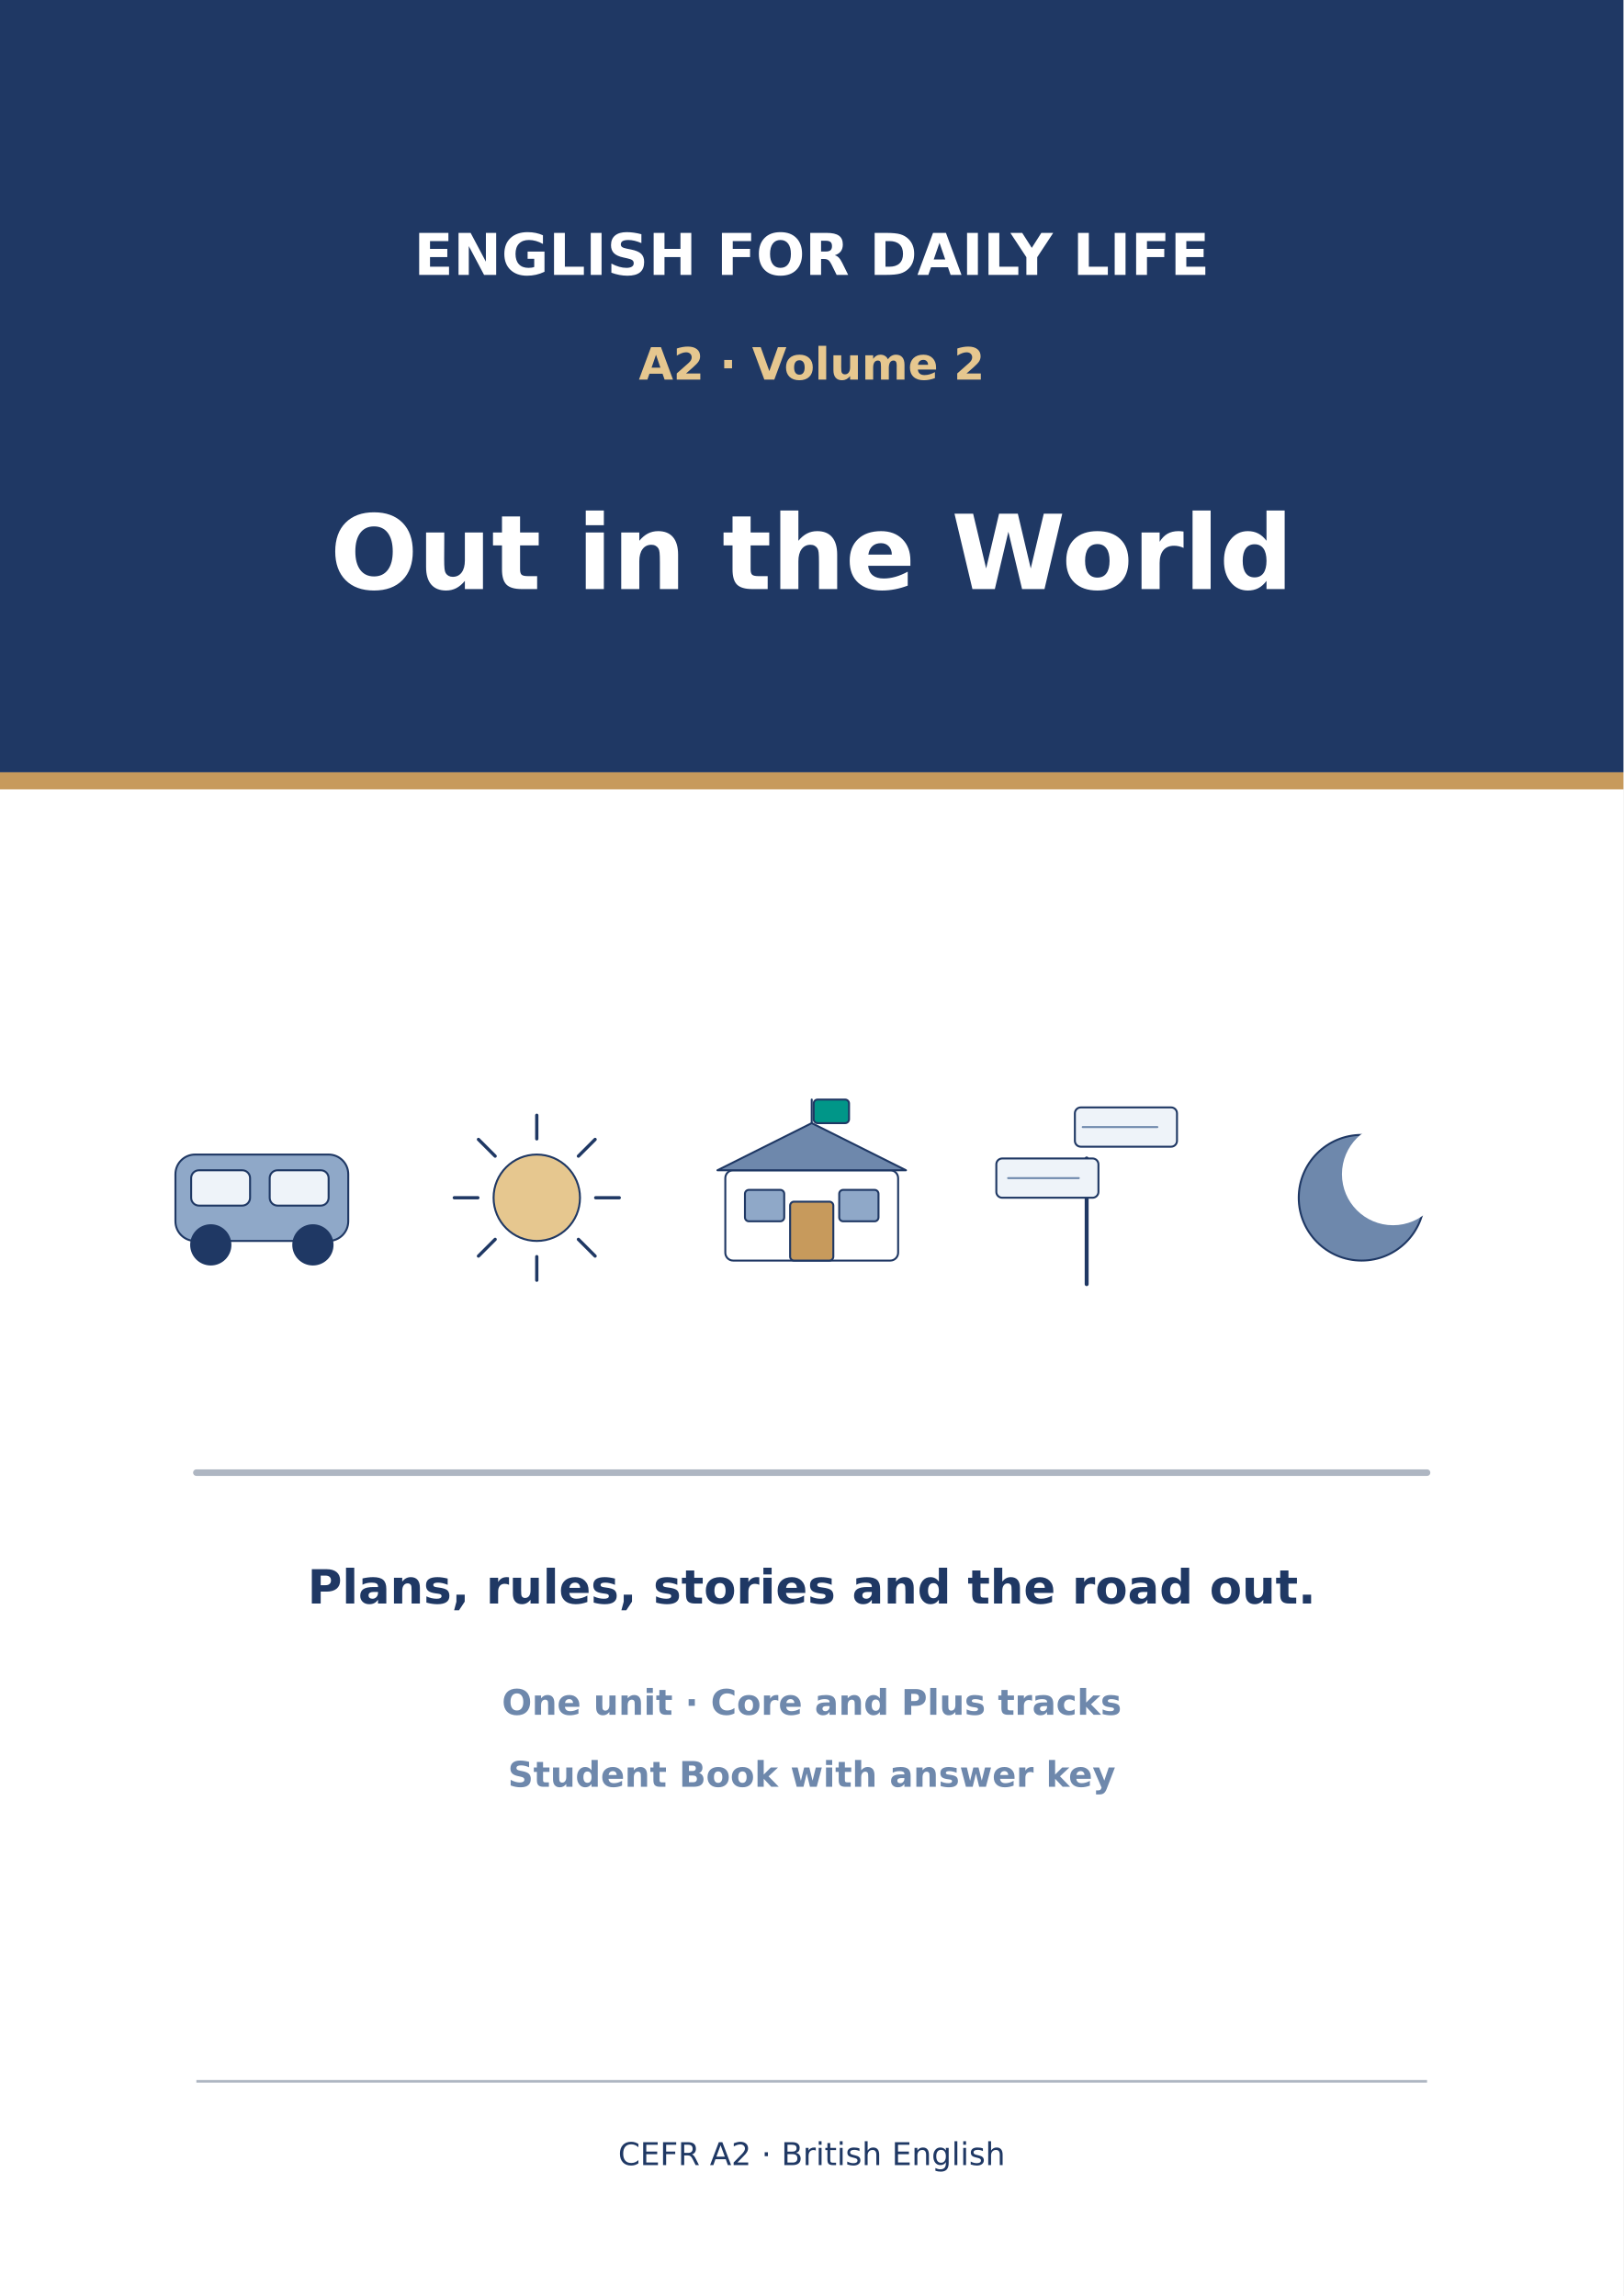
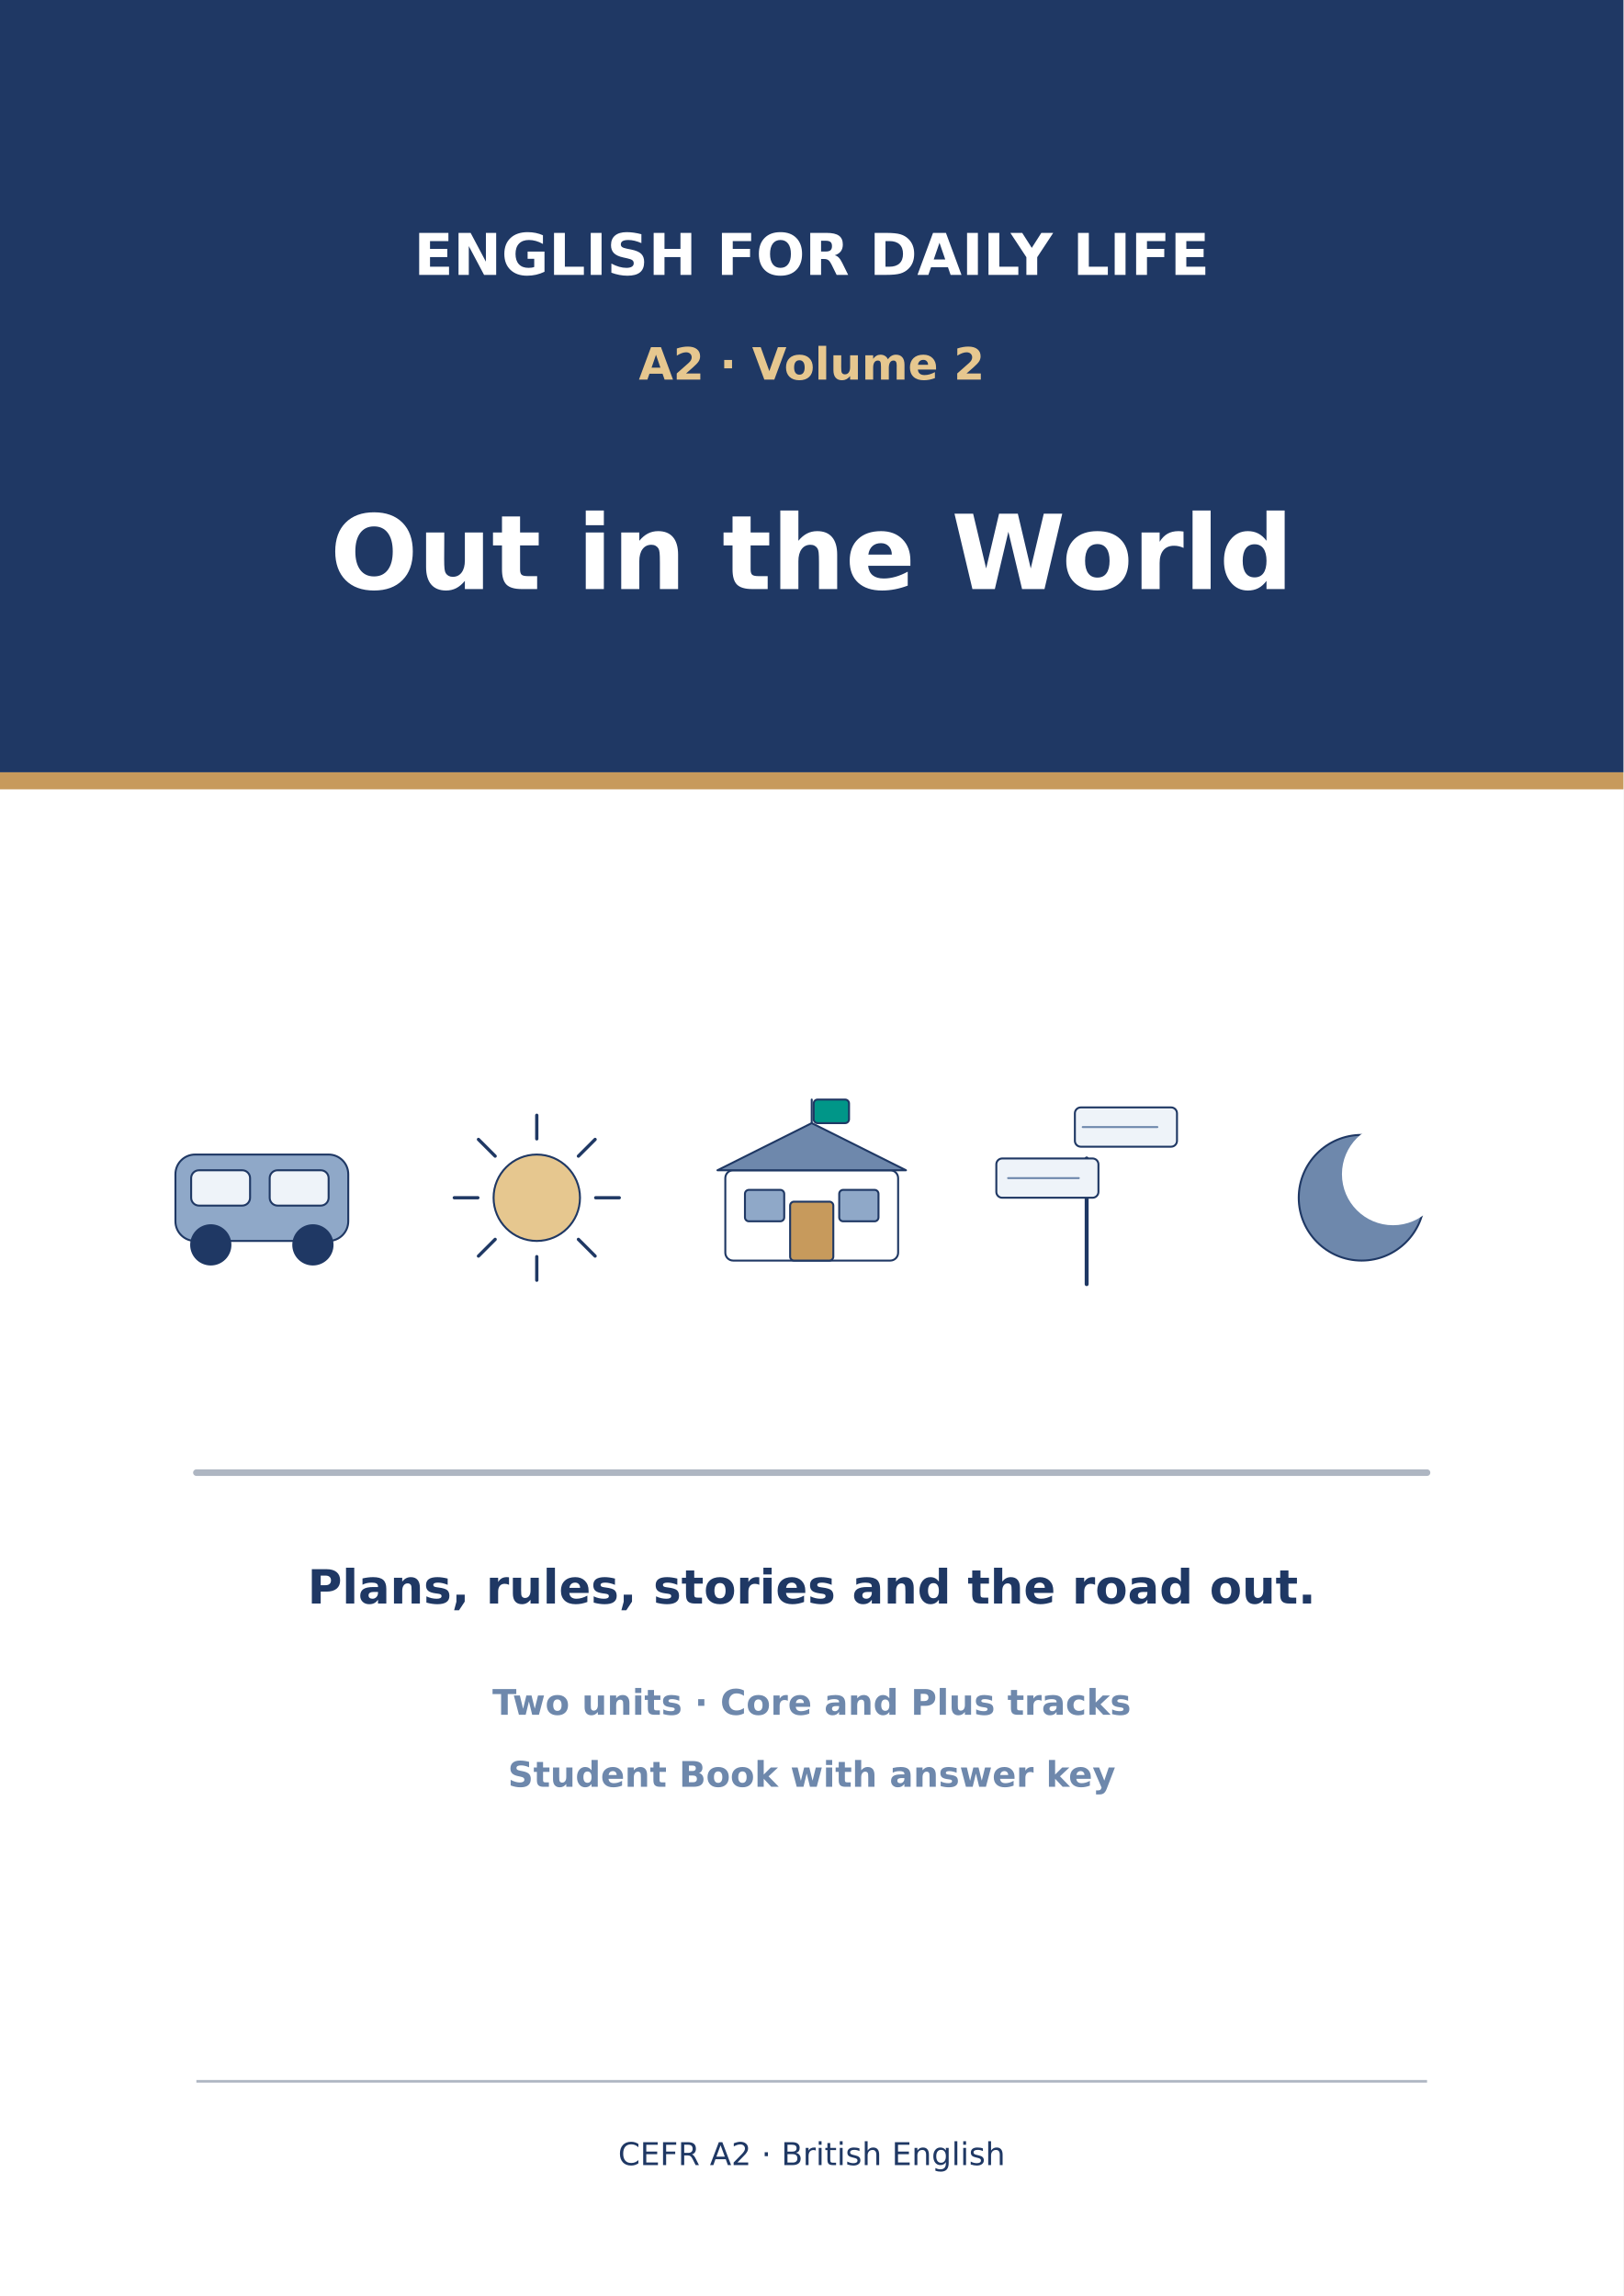
<svg xmlns="http://www.w3.org/2000/svg" width="2480" height="3508" viewBox="0 0 2480 3508">
  <rect width="2480" height="3508" fill="#FFFFFF" />
  <rect x="0.0" y="0.0" width="2480.0" height="1180.0" rx="0" fill="#1F3864" stroke="#1F3864" stroke-width="0" />
  <rect x="0.0" y="1180.0" width="2480.0" height="26.0" rx="0" fill="#C79A5C" stroke="#C79A5C" stroke-width="0" />
  <text x="1240.0" y="420.0" font-family="DejaVu Sans" font-size="88" font-weight="bold" fill="#FFFFFF" text-anchor="middle">ENGLISH FOR DAILY LIFE</text>
  <text x="1240.0" y="580.0" font-family="DejaVu Sans" font-size="68" font-weight="bold" fill="#E6C78F" text-anchor="middle">A2 · Volume 2</text>
  <text x="1240.0" y="900.0" font-family="DejaVu Sans" font-size="158" font-weight="bold" fill="#FFFFFF" text-anchor="middle">Out in the World</text>
  <rect x="268.0" y="1764.0" width="264.0" height="132.0" rx="30.0" fill="#8FA8C8" stroke="#1F3864" stroke-width="3" />
  <rect x="292.0" y="1788.0" width="90.0" height="54.0" rx="12.0" fill="#EEF3F9" stroke="#1F3864" stroke-width="3" />
  <rect x="412.0" y="1788.0" width="90.0" height="54.0" rx="12.0" fill="#EEF3F9" stroke="#1F3864" stroke-width="3" />
  <circle cx="322.0" cy="1902.0" r="30.0" fill="#1F3864" stroke="#1F3864" stroke-width="3" />
  <circle cx="478.0" cy="1902.0" r="30.0" fill="#1F3864" stroke="#1F3864" stroke-width="3" />
  <circle cx="820.0" cy="1830.0" r="66.0" fill="#E6C78F" stroke="#1F3864" stroke-width="3" />
  <line x1="910.0" y1="1830.0" x2="946.0" y2="1830.0" stroke="#1F3864" stroke-width="5" stroke-linecap="round" />
  <line x1="883.6" y1="1893.6" x2="909.1" y2="1919.1" stroke="#1F3864" stroke-width="5" stroke-linecap="round" />
  <line x1="820.0" y1="1920.0" x2="820.0" y2="1956.0" stroke="#1F3864" stroke-width="5" stroke-linecap="round" />
  <line x1="756.4" y1="1893.6" x2="730.9" y2="1919.1" stroke="#1F3864" stroke-width="5" stroke-linecap="round" />
  <line x1="730.0" y1="1830.0" x2="694.0" y2="1830.0" stroke="#1F3864" stroke-width="5" stroke-linecap="round" />
  <line x1="756.4" y1="1766.4" x2="730.9" y2="1740.9" stroke="#1F3864" stroke-width="5" stroke-linecap="round" />
  <line x1="820.0" y1="1740.0" x2="820.0" y2="1704.0" stroke="#1F3864" stroke-width="5" stroke-linecap="round" />
  <line x1="883.6" y1="1766.4" x2="909.1" y2="1740.9" stroke="#1F3864" stroke-width="5" stroke-linecap="round" />
  <rect x="1108.0" y="1788.0" width="264.0" height="138.0" rx="12.0" fill="#FFFFFF" stroke="#1F3864" stroke-width="3" />
  <path d="M 1096.0 1788.0 L 1240.0 1716.0 L 1384.0 1788.0 Z" fill="#6E88AC" stroke="#1F3864" stroke-width="3" stroke-linecap="round" stroke-linejoin="round" />
  <line x1="1240.0" y1="1716.0" x2="1240.0" y2="1680.0" stroke="#1F3864" stroke-width="3" stroke-linecap="round" />
  <rect x="1243.0" y="1680.0" width="54.0" height="36.0" rx="6.0" fill="#009688" stroke="#1F3864" stroke-width="3" />
  <rect x="1138.0" y="1818.0" width="60.0" height="48.0" rx="6.0" fill="#8FA8C8" stroke="#1F3864" stroke-width="3" />
  <rect x="1282.0" y="1818.0" width="60.0" height="48.0" rx="6.0" fill="#8FA8C8" stroke="#1F3864" stroke-width="3" />
  <rect x="1207.0" y="1836.0" width="66.0" height="90.0" rx="6.0" fill="#C79A5C" stroke="#1F3864" stroke-width="3" />
  <line x1="1660.0" y1="1962.0" x2="1660.0" y2="1770.0" stroke="#1F3864" stroke-width="6" stroke-linecap="round" />
  <rect x="1642.0" y="1692.0" width="156.0" height="60.0" rx="9.0" fill="#EEF3F9" stroke="#1F3864" stroke-width="3" />
  <line x1="1654.0" y1="1722.0" x2="1768.0" y2="1722.0" stroke="#6E88AC" stroke-width="3" stroke-linecap="round" />
  <rect x="1522.0" y="1770.0" width="156.0" height="60.0" rx="9.0" fill="#EEF3F9" stroke="#1F3864" stroke-width="3" />
  <line x1="1540.0" y1="1800.0" x2="1648.0" y2="1800.0" stroke="#6E88AC" stroke-width="3" stroke-linecap="round" />
  <circle cx="2080.0" cy="1830.0" r="96.0" fill="#6E88AC" stroke="#1F3864" stroke-width="3" />
  <circle cx="2128.0" cy="1794.0" r="78.0" fill="#FFFFFF" stroke="#1F3864" stroke-width="0" />
  <line x1="300.0" y1="2250.0" x2="2180.0" y2="2250.0" stroke="#AEB6C2" stroke-width="10" stroke-linecap="round" />
  <text x="1240.0" y="2450.0" font-family="DejaVu Sans" font-size="72" font-weight="bold" fill="#1F3864" text-anchor="middle">Plans, rules, stories and the road out.</text>
-   <text x="1240.0" y="2620.0" font-family="DejaVu Sans" font-size="54" font-weight="bold" fill="#6E88AC" text-anchor="middle">One unit · Core and Plus tracks</text>
+   <text x="1240.0" y="2620.0" font-family="DejaVu Sans" font-size="54" font-weight="bold" fill="#6E88AC" text-anchor="middle">Two units · Core and Plus tracks</text>
  <text x="1240.0" y="2730.0" font-family="DejaVu Sans" font-size="54" font-weight="bold" fill="#6E88AC" text-anchor="middle">Student Book with answer key</text>
  <rect x="300.0" y="3178.0" width="1880.0" height="4.0" rx="0" fill="#AEB6C2" stroke="#AEB6C2" stroke-width="0" />
  <text x="1240.0" y="3308.0" font-family="DejaVu Sans" font-size="48" font-weight="normal" fill="#1F3864" text-anchor="middle">CEFR A2 · British English</text>
</svg>
